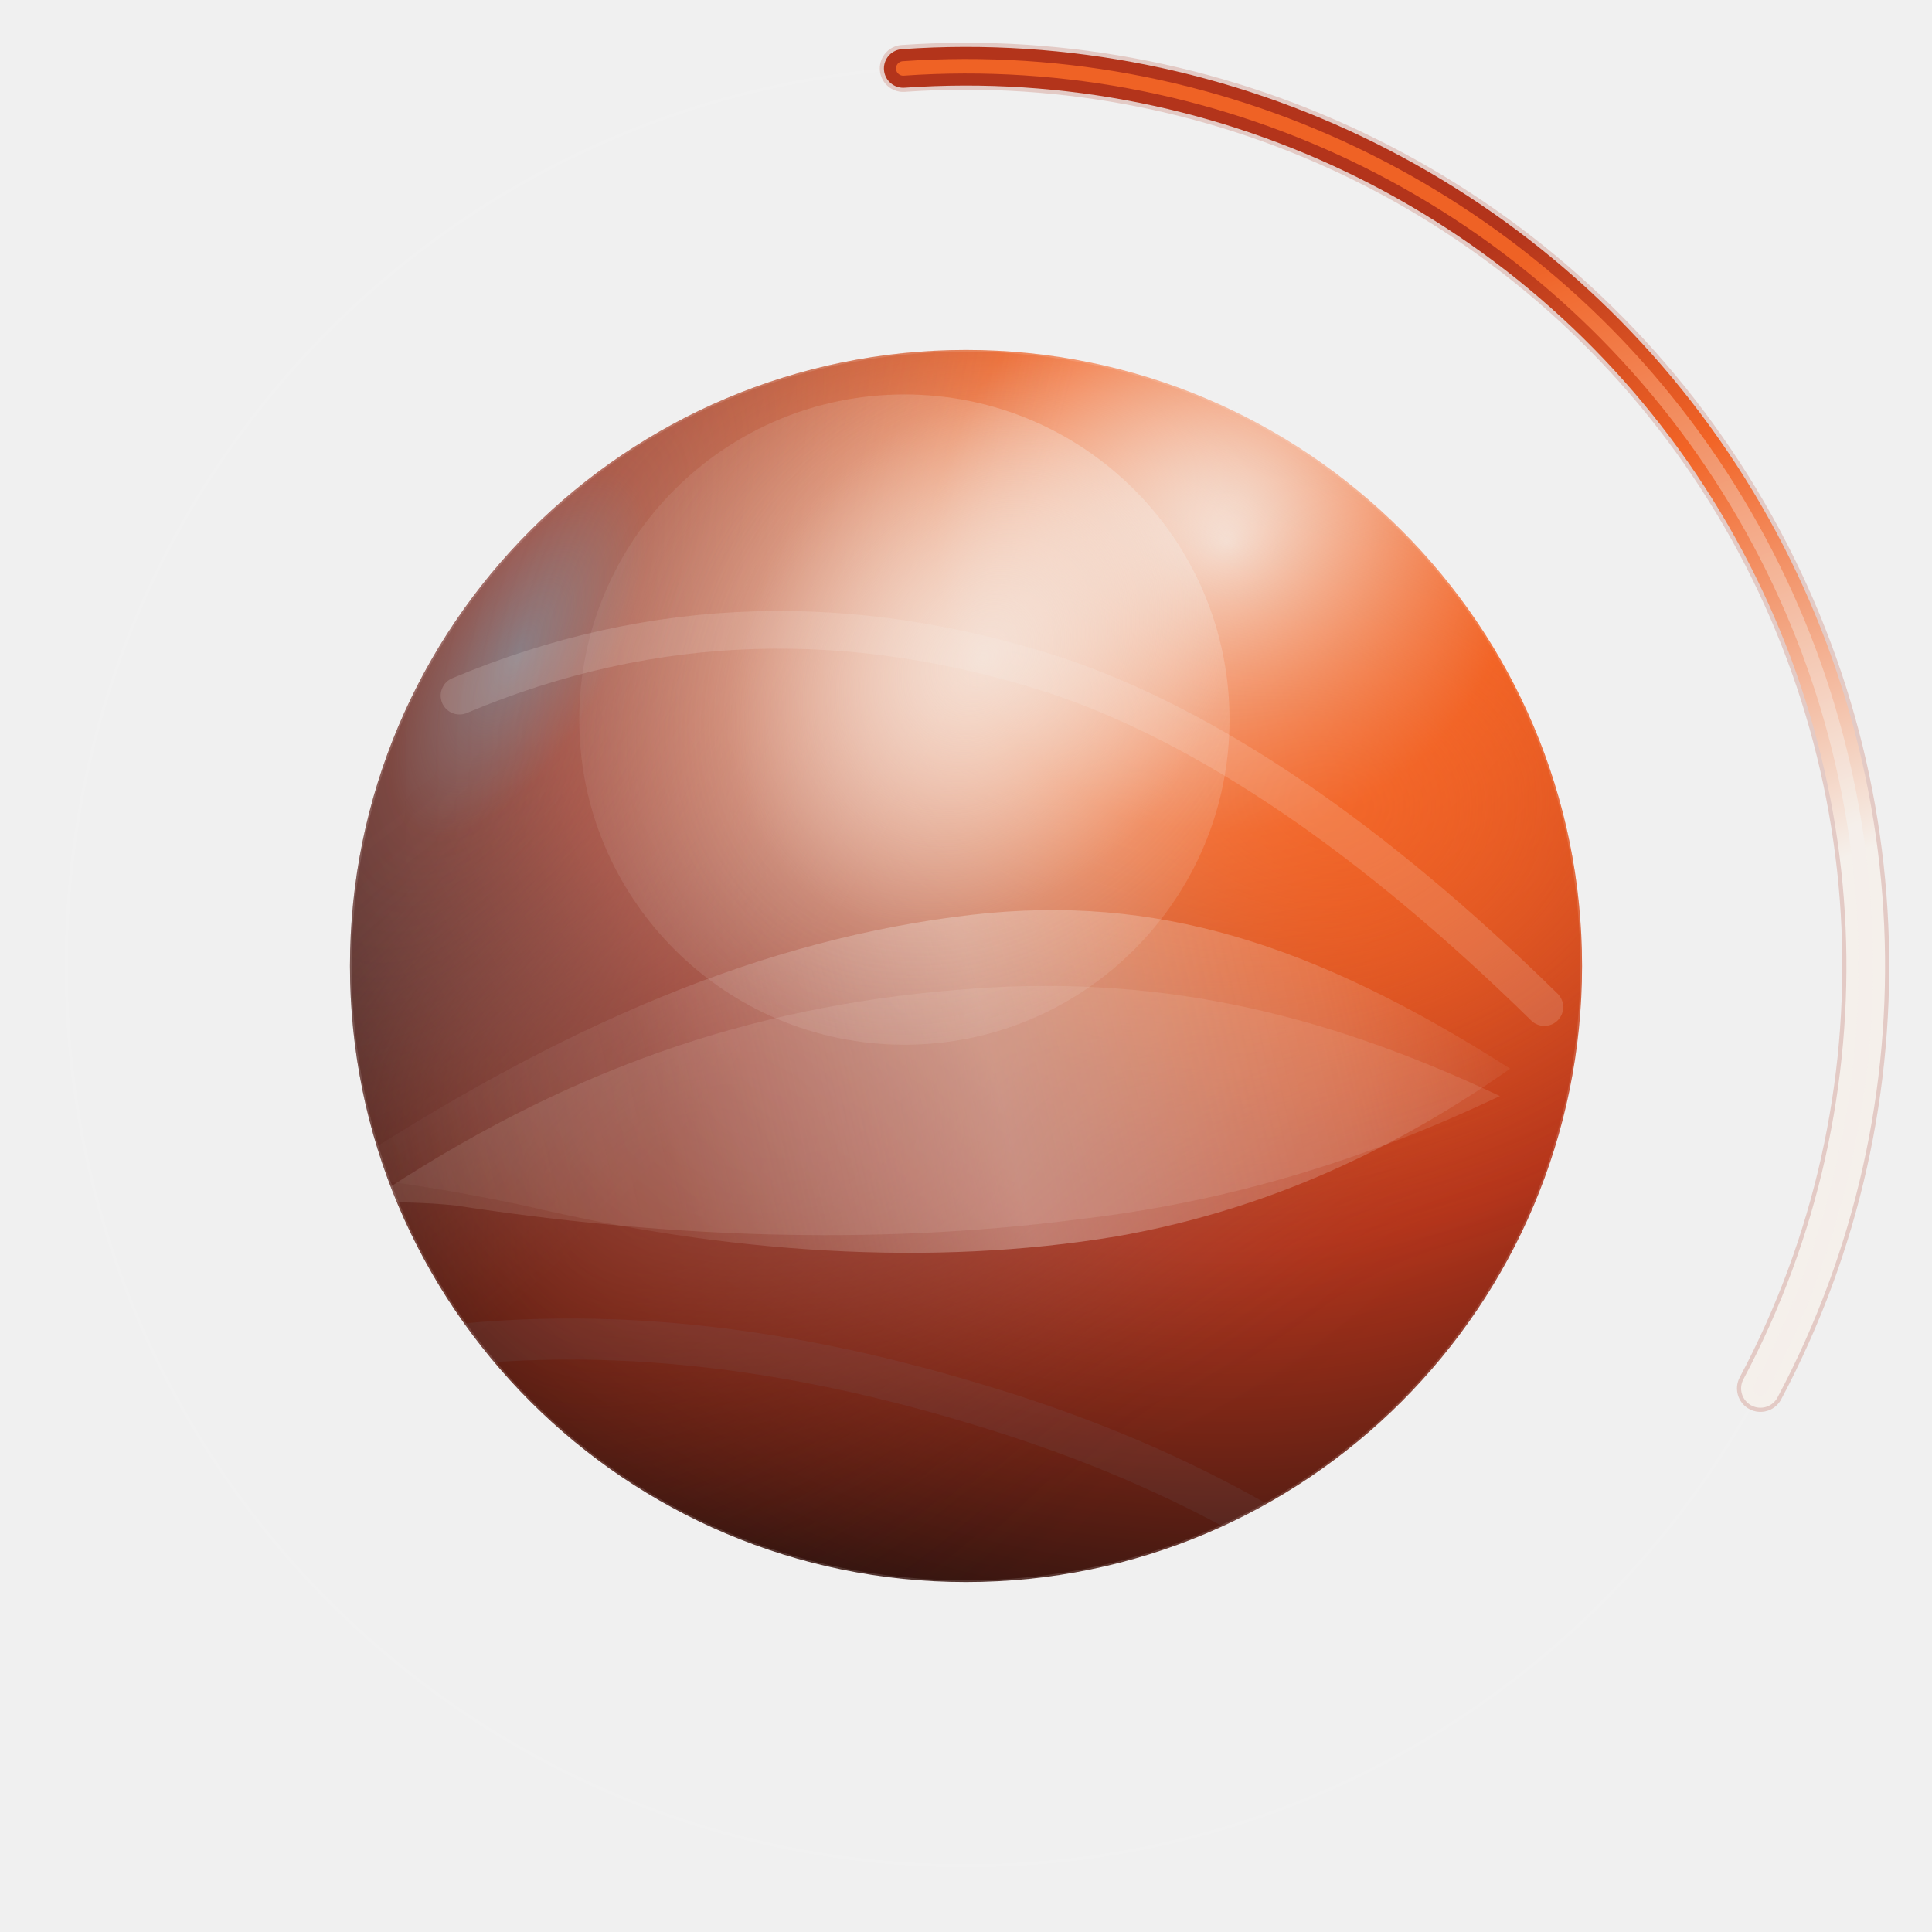
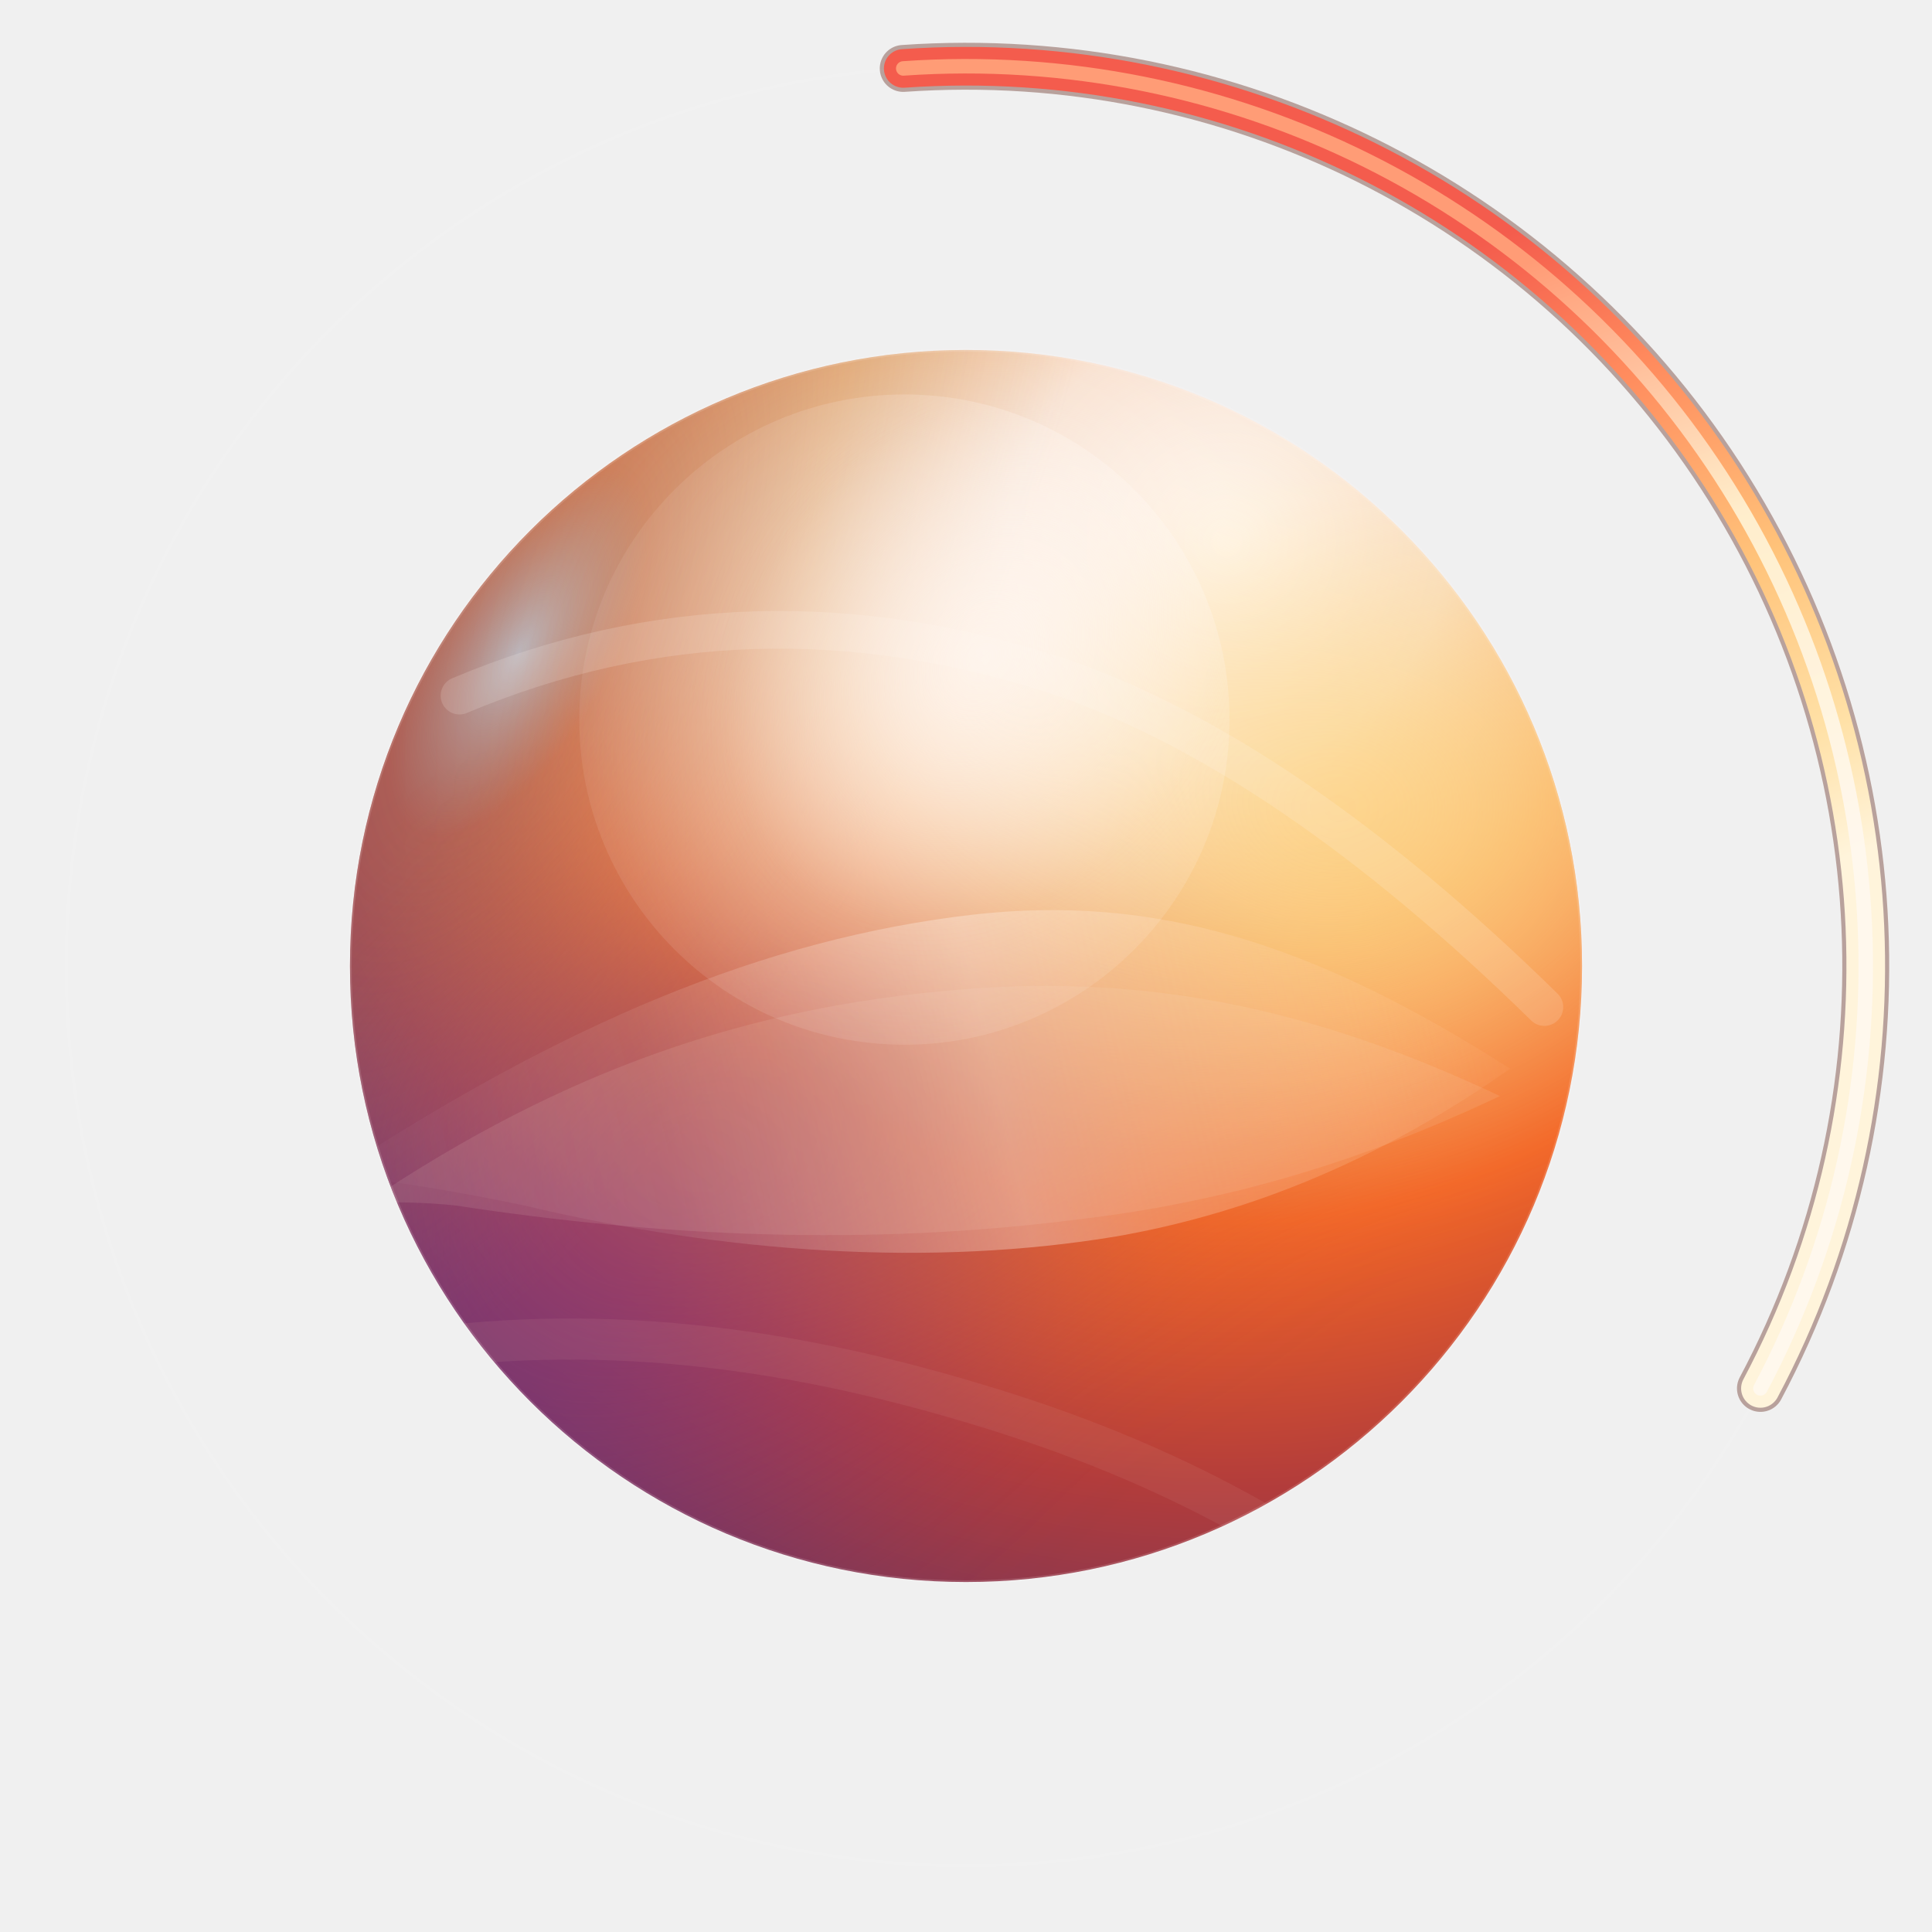
<svg xmlns="http://www.w3.org/2000/svg" width="512" height="512" viewBox="0 0 1400 1400" fill="none">
  <defs>
    <radialGradient id="favicon-orb-base" cx="0" cy="0" r="1" gradientUnits="userSpaceOnUse" gradientTransform="translate(856 450) rotate(136) scale(720 702)">
-       <stop stop-color="#F5F0EB" />
-       <stop offset="0.24" stop-color="#F26426" />
-       <stop offset="0.58" stop-color="#B3341B" />
-       <stop offset="1" stop-color="#090A0C" />
+       <stop stop-color="#FFF8F2" />
+       <stop offset="0.18" stop-color="#F8E1D0" />
+       <stop offset="0.34" stop-color="#F7B070" />
+       <stop offset="0.56" stop-color="#F26426" />
+       <stop offset="0.78" stop-color="#B23C3B" />
+       <stop offset="1" stop-color="#6A345F" />
    </radialGradient>
    <radialGradient id="favicon-orb-rim" cx="0" cy="0" r="1" gradientUnits="userSpaceOnUse" gradientTransform="translate(438 516) rotate(30) scale(240 540)">
-       <stop stop-color="#7E8996" stop-opacity="0.82" />
+       <stop stop-color="#AFC5D7" stop-opacity="0.82" />
      <stop offset="0.22" stop-color="#7E8996" stop-opacity="0.34" />
      <stop offset="1" stop-color="#7E8996" stop-opacity="0" />
    </radialGradient>
    <radialGradient id="favicon-soft-white" cx="0" cy="0" r="1" gradientUnits="userSpaceOnUse" gradientTransform="translate(710 520) rotate(128) scale(330 260)">
-       <stop stop-color="#F5F0EB" stop-opacity="0.74" />
-       <stop offset="0.52" stop-color="#F5F0EB" stop-opacity="0.2" />
-       <stop offset="1" stop-color="#F5F0EB" stop-opacity="0" />
+       <stop stop-color="#FFF8F3" stop-opacity="0.74" />
+       <stop offset="0.52" stop-color="#FFF8F3" stop-opacity="0.2" />
+       <stop offset="1" stop-color="#FFF8F3" stop-opacity="0" />
    </radialGradient>
    <radialGradient id="favicon-coral-bloom" cx="0" cy="0" r="1" gradientUnits="userSpaceOnUse" gradientTransform="translate(930 612) rotate(166) scale(270 220)">
-       <stop stop-color="#F26426" stop-opacity="0.72" />
-       <stop offset="1" stop-color="#F26426" stop-opacity="0" />
+       <stop stop-color="#FFD77E" stop-opacity="0.82" />
+       <stop offset="1" stop-color="#FFD77E" stop-opacity="0" />
    </radialGradient>
    <radialGradient id="favicon-violet-pocket" cx="0" cy="0" r="1" gradientUnits="userSpaceOnUse" gradientTransform="translate(500 866) rotate(-26) scale(334 244)">
-       <stop stop-color="#B3341B" stop-opacity="0.54" />
-       <stop offset="1" stop-color="#B3341B" stop-opacity="0" />
+       <stop stop-color="#6B37A5" stop-opacity="0.54" />
+       <stop offset="1" stop-color="#6B37A5" stop-opacity="0" />
    </radialGradient>
    <radialGradient id="favicon-blue-pocket" cx="0" cy="0" r="1" gradientUnits="userSpaceOnUse" gradientTransform="translate(620 760) rotate(8) scale(320 180)">
-       <stop stop-color="#7E8996" stop-opacity="0.36" />
-       <stop offset="0.58" stop-color="#7E8996" stop-opacity="0.22" />
-       <stop offset="1" stop-color="#7E8996" stop-opacity="0" />
+       <stop stop-color="#8C4A53" stop-opacity="0.36" />
+       <stop offset="0.58" stop-color="#C46A4A" stop-opacity="0.22" />
+       <stop offset="1" stop-color="#C46A4A" stop-opacity="0" />
    </radialGradient>
    <linearGradient id="favicon-fold-sheen" x1="290" y1="820" x2="1036" y2="650" gradientUnits="userSpaceOnUse">
-       <stop stop-color="#F5F0EB" stop-opacity="0" />
-       <stop offset="0.3" stop-color="#F5F0EB" stop-opacity="0.08" />
-       <stop offset="0.56" stop-color="#F5F0EB" stop-opacity="0.34" />
-       <stop offset="0.82" stop-color="#F5F0EB" stop-opacity="0.18" />
-       <stop offset="1" stop-color="#F5F0EB" stop-opacity="0" />
+       <stop stop-color="#FFF7F0" stop-opacity="0" />
+       <stop offset="0.3" stop-color="#FFF7F0" stop-opacity="0.08" />
+       <stop offset="0.56" stop-color="#FFF7F0" stop-opacity="0.34" />
+       <stop offset="0.82" stop-color="#FFD7B2" stop-opacity="0.18" />
+       <stop offset="1" stop-color="#FFD7B2" stop-opacity="0" />
    </linearGradient>
    <linearGradient id="favicon-flare-gradient" x1="860" y1="260" x2="1050" y2="736" gradientUnits="userSpaceOnUse">
-       <stop stop-color="#B3341B" />
-       <stop offset="0.38" stop-color="#F26426" />
-       <stop offset="1" stop-color="#F5F0EB" />
+       <stop stop-color="#F45C4D" />
+       <stop offset="0.24" stop-color="#FF8A5D" />
+       <stop offset="0.56" stop-color="#FFC37A" />
+       <stop offset="0.82" stop-color="#FFE1A7" />
+       <stop offset="1" stop-color="#FFF4DB" />
    </linearGradient>
    <linearGradient id="favicon-flare-core" x1="870" y1="280" x2="1036" y2="716" gradientUnits="userSpaceOnUse">
-       <stop stop-color="#F26426" />
-       <stop offset="1" stop-color="#F5F0EB" />
+       <stop stop-color="#FF9E78" />
+       <stop offset="0.48" stop-color="#FFF0CF" />
+       <stop offset="1" stop-color="#FFF8ED" />
    </linearGradient>
    <filter id="favicon-band-blur" x="0" y="0" width="1400" height="1400" filterUnits="userSpaceOnUse" color-interpolation-filters="sRGB">
      <feGaussianBlur stdDeviation="40" />
    </filter>
    <clipPath id="favicon-orb-clip">
      <circle cx="700" cy="700" r="360" />
    </clipPath>
  </defs>
  <circle cx="700" cy="700" r="652" stroke="#FFFFFF" stroke-opacity="0.06" stroke-width="2.2" />
-   <path d="M 654.52 49.59 A 652.00 652.00 0 0 1 1275.68 1006.10" fill="none" stroke="#B3341B" stroke-opacity="0.2" stroke-width="34" stroke-linecap="round" stroke-linejoin="round" shape-rendering="geometricPrecision" />
+   <path d="M 654.52 49.59 A 652.00 652.00 0 0 1 1275.68 1006.10" fill="none" stroke="#6D352A" stroke-opacity="0.42" stroke-width="34" stroke-linecap="round" stroke-linejoin="round" shape-rendering="geometricPrecision" />
  <path d="M 654.52 49.59 A 652.00 652.00 0 0 1 1275.68 1006.10" fill="none" stroke="url(#favicon-flare-gradient)" stroke-width="28" stroke-linecap="round" stroke-linejoin="round" shape-rendering="geometricPrecision" />
  <path d="M 654.52 49.59 A 652.00 652.00 0 0 1 1275.68 1006.10" fill="none" stroke="url(#favicon-flare-core)" stroke-opacity="0.96" stroke-width="10.5" stroke-linecap="round" stroke-linejoin="round" shape-rendering="geometricPrecision" />
  <g transform="translate(700 700) scale(1.24) translate(-700 -700)">
    <circle cx="700" cy="700" r="360" fill="url(#favicon-orb-base)" />
    <circle cx="700" cy="700" r="360" fill="url(#favicon-orb-rim)" />
    <g clip-path="url(#favicon-orb-clip)">
      <g filter="url(#favicon-band-blur)">
        <ellipse cx="672" cy="538" rx="280" ry="184" fill="url(#favicon-soft-white)" />
        <ellipse cx="930" cy="640" rx="246" ry="214" fill="url(#favicon-coral-bloom)" />
        <ellipse cx="508" cy="904" rx="286" ry="218" fill="url(#favicon-violet-pocket)" />
        <ellipse cx="662" cy="774" rx="316" ry="176" fill="url(#favicon-blue-pocket)" />
      </g>
      <path d="M330 822C464 734 582 684 704 670C810 658 902 686 1018 760C944 812 868 844 788 858C680 876 560 868 442 840C404 832 368 826 330 822Z" fill="url(#favicon-fold-sheen)" />
-       <path d="M350 838C466 760 574 724 694 714C808 704 906 726 1012 776C932 814 852 838 766 848C642 864 520 858 402 840C384 838 366 838 350 838Z" fill="#F5F0EB" fill-opacity="0.11" />
-       <path d="M404 542C518 494 634 492 752 530C842 560 938 626 1038 724" stroke="#F5F0EB" stroke-opacity="0.16" stroke-width="22" stroke-linecap="round" />
-       <path d="M344 930C456 908 574 916 706 956C820 990 910 1040 988 1110" stroke="#7E8996" stroke-opacity="0.1" stroke-width="24" stroke-linecap="round" />
-       <circle cx="1118" cy="490" r="50" fill="#F5F0EB" fill-opacity="0.9" />
+       <path d="M350 838C466 760 574 724 694 714C808 704 906 726 1012 776C932 814 852 838 766 848C642 864 520 858 402 840C384 838 366 838 350 838Z" fill="#F5E3D2" fill-opacity="0.11" />
+       <path d="M404 542C518 494 634 492 752 530C842 560 938 626 1038 724" stroke="#FFF7F1" stroke-opacity="0.16" stroke-width="22" stroke-linecap="round" />
+       <path d="M344 930C456 908 574 916 706 956C820 990 910 1040 988 1110" stroke="#E2B2A0" stroke-opacity="0.1" stroke-width="24" stroke-linecap="round" />
+       <circle cx="1118" cy="490" r="50" fill="#FFF9F2" fill-opacity="0.9" />
      <circle cx="664" cy="556" r="190" fill="url(#favicon-soft-white)" />
    </g>
-     <circle cx="700" cy="700" r="360" fill="none" stroke="#F5F0EB" stroke-opacity="0.14" stroke-width="2" />
+     <circle cx="700" cy="700" r="360" fill="none" stroke="#FFF8F2" stroke-opacity="0.14" stroke-width="2" />
  </g>
</svg>
